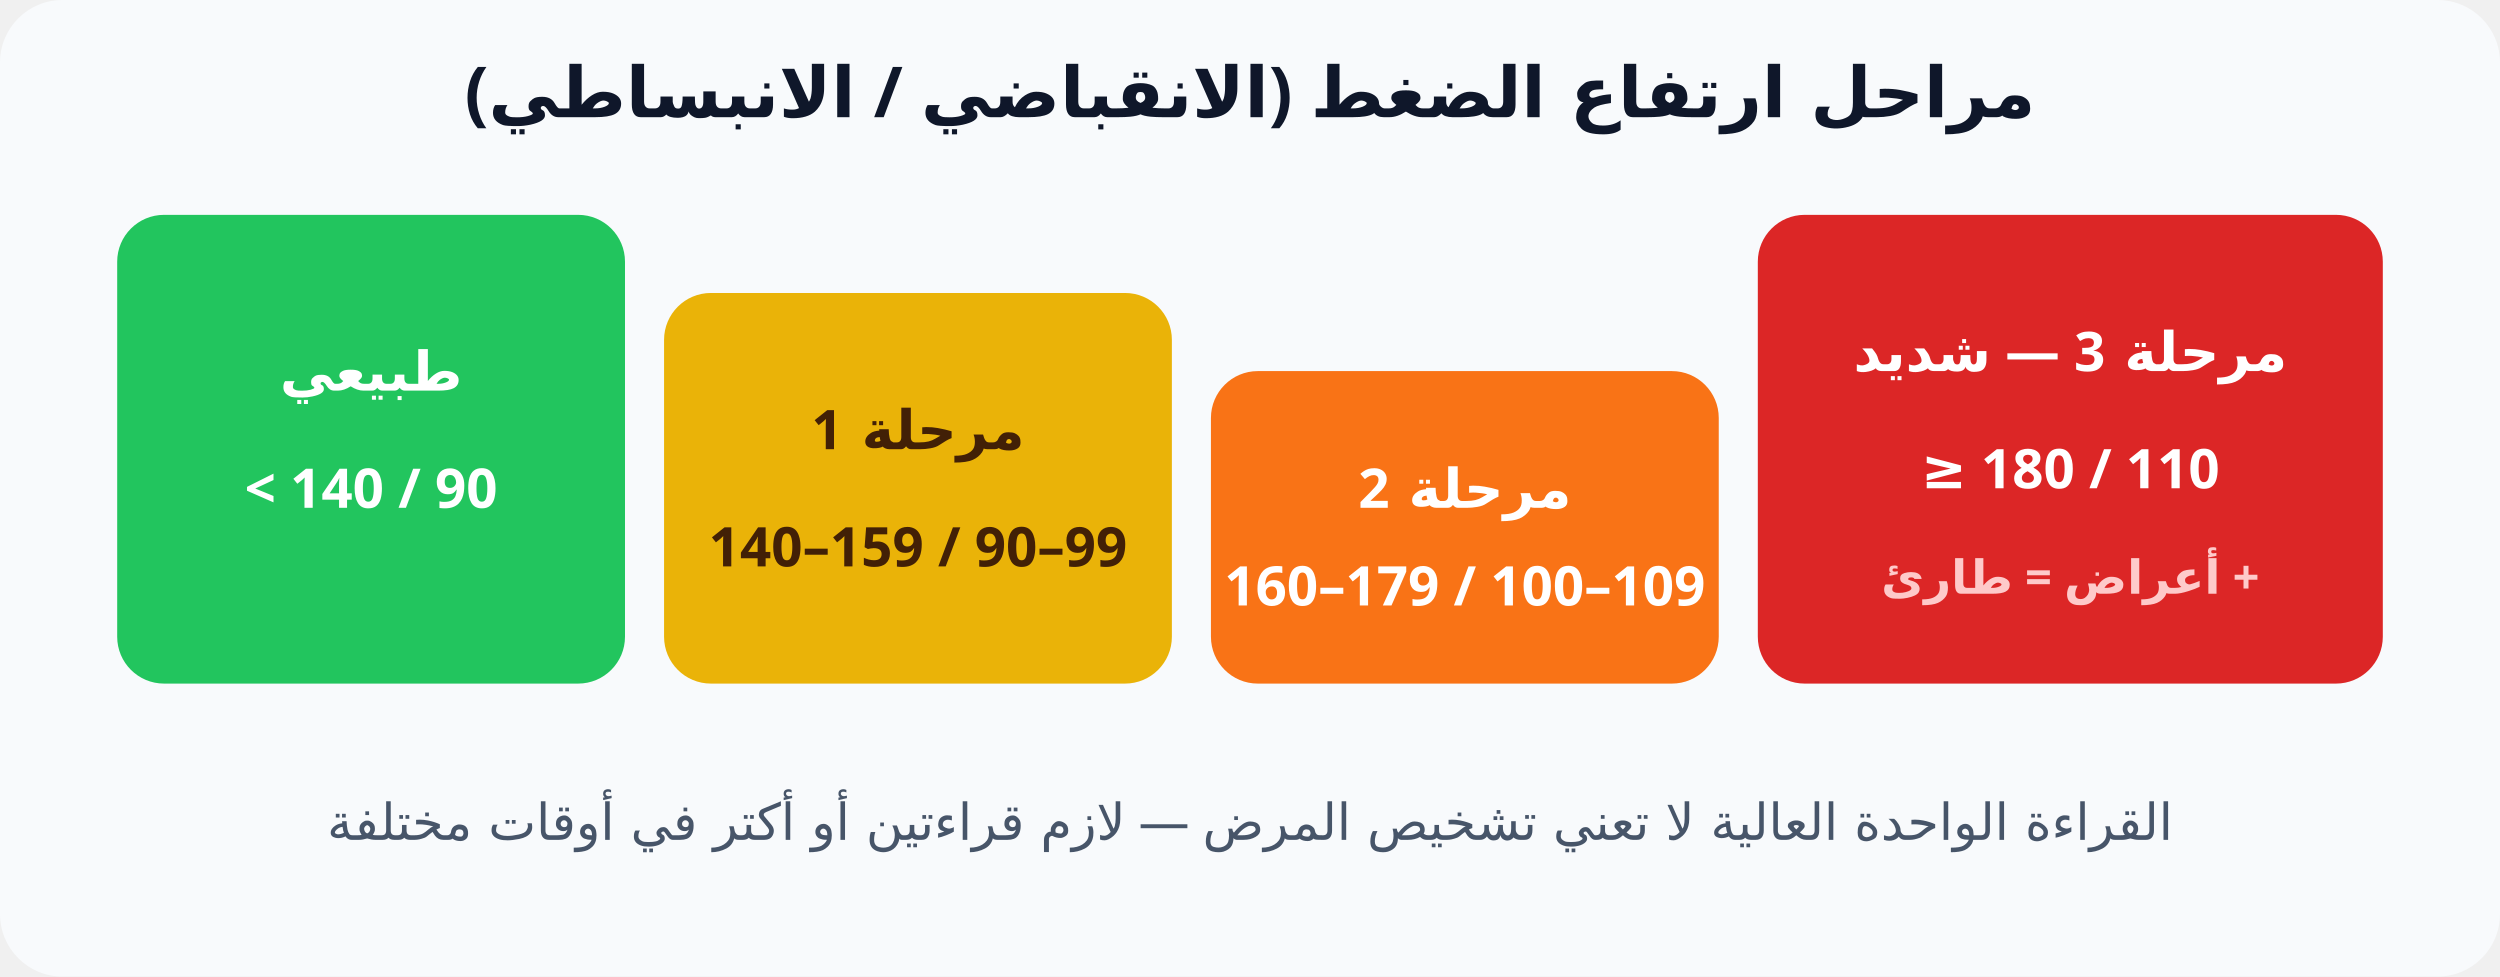
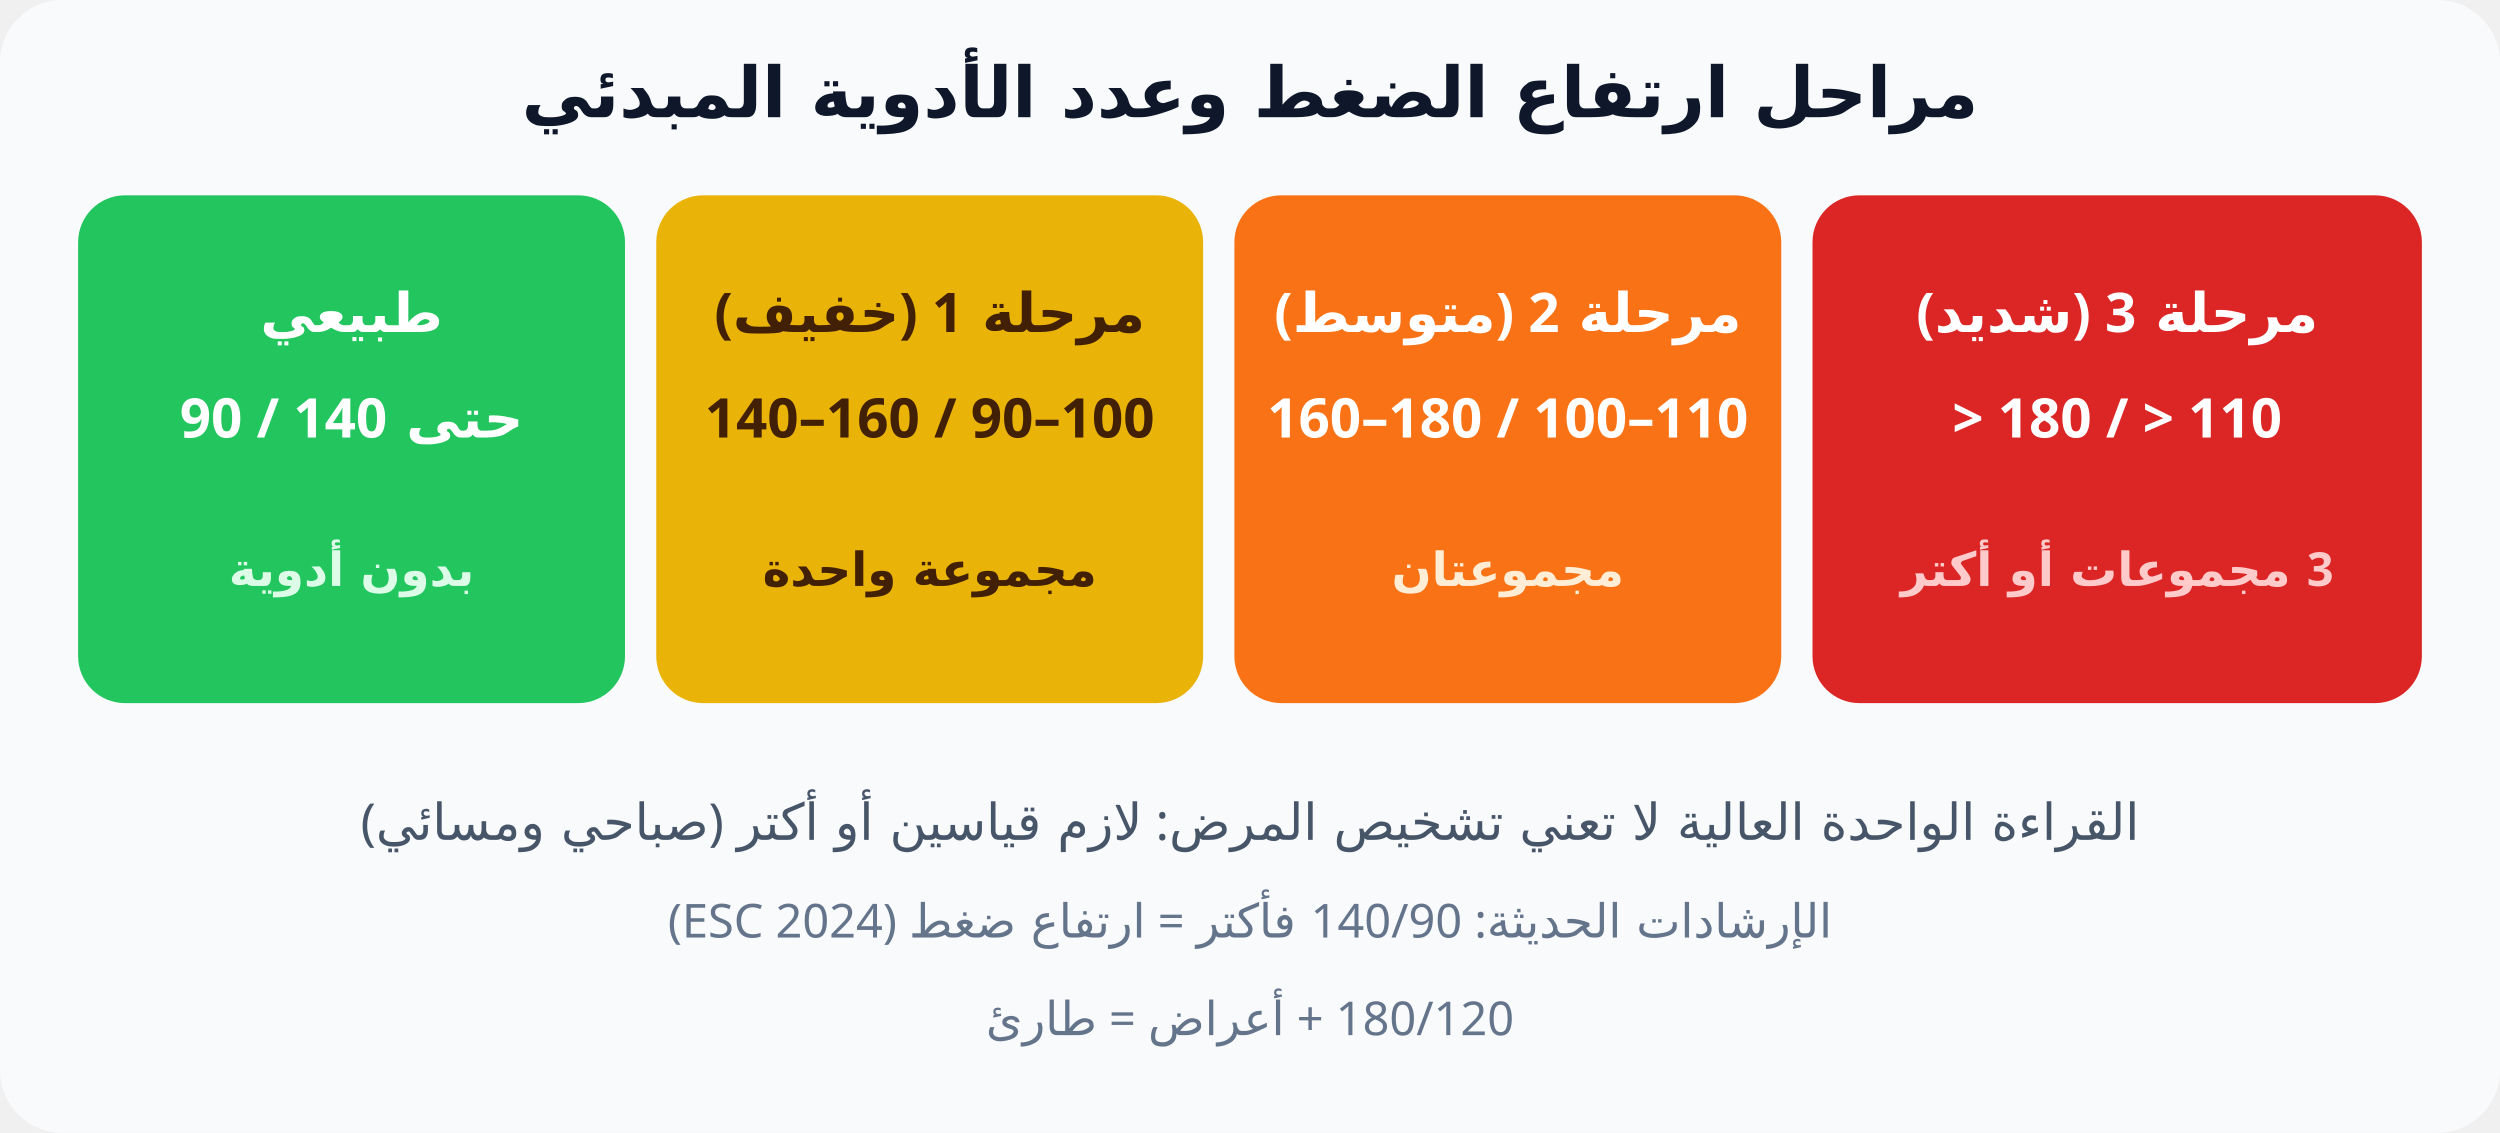
- <svg xmlns="http://www.w3.org/2000/svg" viewBox="0 0 640 250" font-family="Cairo, Tahoma, sans-serif" direction="rtl">
-   <rect width="640" height="250" rx="16" fill="#f8fafc" />
-   <text x="320" y="30" text-anchor="middle" font-size="18" font-weight="800" fill="#0f172a">مراحل ارتفاع الضغط (الانقباضي / الانبساطي)</text>
+ <svg xmlns="http://www.w3.org/2000/svg" viewBox="0 0 640 290" font-family="Cairo, Tahoma, sans-serif" direction="rtl">
+   <rect width="640" height="290" rx="16" fill="#f8fafc" />
+   <text x="320" y="30" text-anchor="middle" font-size="18" font-weight="800" fill="#0f172a">مراحل ارتفاع الضغط وعدد الأدوية المبدئي</text>
  <g font-size="14" font-weight="700" text-anchor="middle">
-     <rect x="30" y="55" width="130" height="120" rx="12" fill="#22c55e" />
-     <text x="95" y="100" fill="#fff">طبيعي</text>
-     <text x="95" y="130" fill="#fff" direction="ltr">&lt; 140 / 90</text>
-     <rect x="170" y="75" width="130" height="100" rx="12" fill="#eab308" />
-     <text x="235" y="115" fill="#422006">مرحلة 1</text>
-     <text x="235" y="145" fill="#422006" direction="ltr">140–159 / 90–99</text>
-     <rect x="310" y="95" width="130" height="80" rx="12" fill="#f97316" />
-     <text x="375" y="130" fill="#fff">مرحلة 2</text>
-     <text x="375" y="155" fill="#fff" direction="ltr">160–179 / 100–109</text>
-     <rect x="450" y="55" width="160" height="120" rx="12" fill="#dc2626" />
-     <text x="530" y="95" fill="#fff">مرحلة 3 — شديد</text>
-     <text x="530" y="125" fill="#fff" direction="ltr">≥ 180 / 110</text>
-     <text x="530" y="152" font-size="12" fill="#fecaca">+ أعراض = طارئ</text>
+     <rect x="20" y="50" width="140" height="130" rx="12" fill="#22c55e" />
+     <text x="90" y="85" fill="#fff">طبيعي</text>
+     <text x="90" y="112" fill="#fff" direction="ltr">حتى 140 / 90</text>
+     <text x="90" y="150" font-size="12" fill="#dcfce7">بدون أدوية</text>
+     <rect x="168" y="50" width="140" height="130" rx="12" fill="#eab308" />
+     <text x="238" y="85" fill="#422006">مرحلة 1 (خفيف)</text>
+     <text x="238" y="112" fill="#422006" direction="ltr">140–160 / 90–100</text>
+     <text x="238" y="150" font-size="12" fill="#422006">مجموعة واحدة</text>
+     <rect x="316" y="50" width="140" height="130" rx="12" fill="#f97316" />
+     <text x="386" y="85" fill="#fff">مرحلة 2 (متوسط)</text>
+     <text x="386" y="112" fill="#fff" direction="ltr">160–180 / 100–110</text>
+     <text x="386" y="150" font-size="12" fill="#ffedd5">مجموعتان</text>
+     <rect x="464" y="50" width="156" height="130" rx="12" fill="#dc2626" />
+     <text x="542" y="85" fill="#fff">مرحلة 3 (شديد)</text>
+     <text x="542" y="112" fill="#fff" direction="ltr">&gt; 180 / &gt; 110</text>
+     <text x="542" y="150" font-size="12" fill="#fecaca">3 مجموعات أو أكتر</text>
  </g>
-   <text x="320" y="215" text-anchor="middle" font-size="13" fill="#475569">القراءة الواحدة العالية لا تعني تشخيص المرض — لازم قراءتين أو أكتر في أوقات مختلفة</text>
+   <text x="320" y="215" text-anchor="middle" font-size="13" fill="#475569">القراءة الواحدة العالية لا تعني تشخيص المرض: لازم قياسين أو أكتر (صباحي ومسائي)</text>
+   <text x="320" y="240" text-anchor="middle" font-size="12" fill="#64748b">الإرشادات الحديثة: 140/90 فأكتر = ارتفاع ضغط (ESC 2024)</text>
+   <text x="320" y="265" text-anchor="middle" font-size="12" fill="#64748b">180/120 + أعراض = طارئ</text>
</svg>
